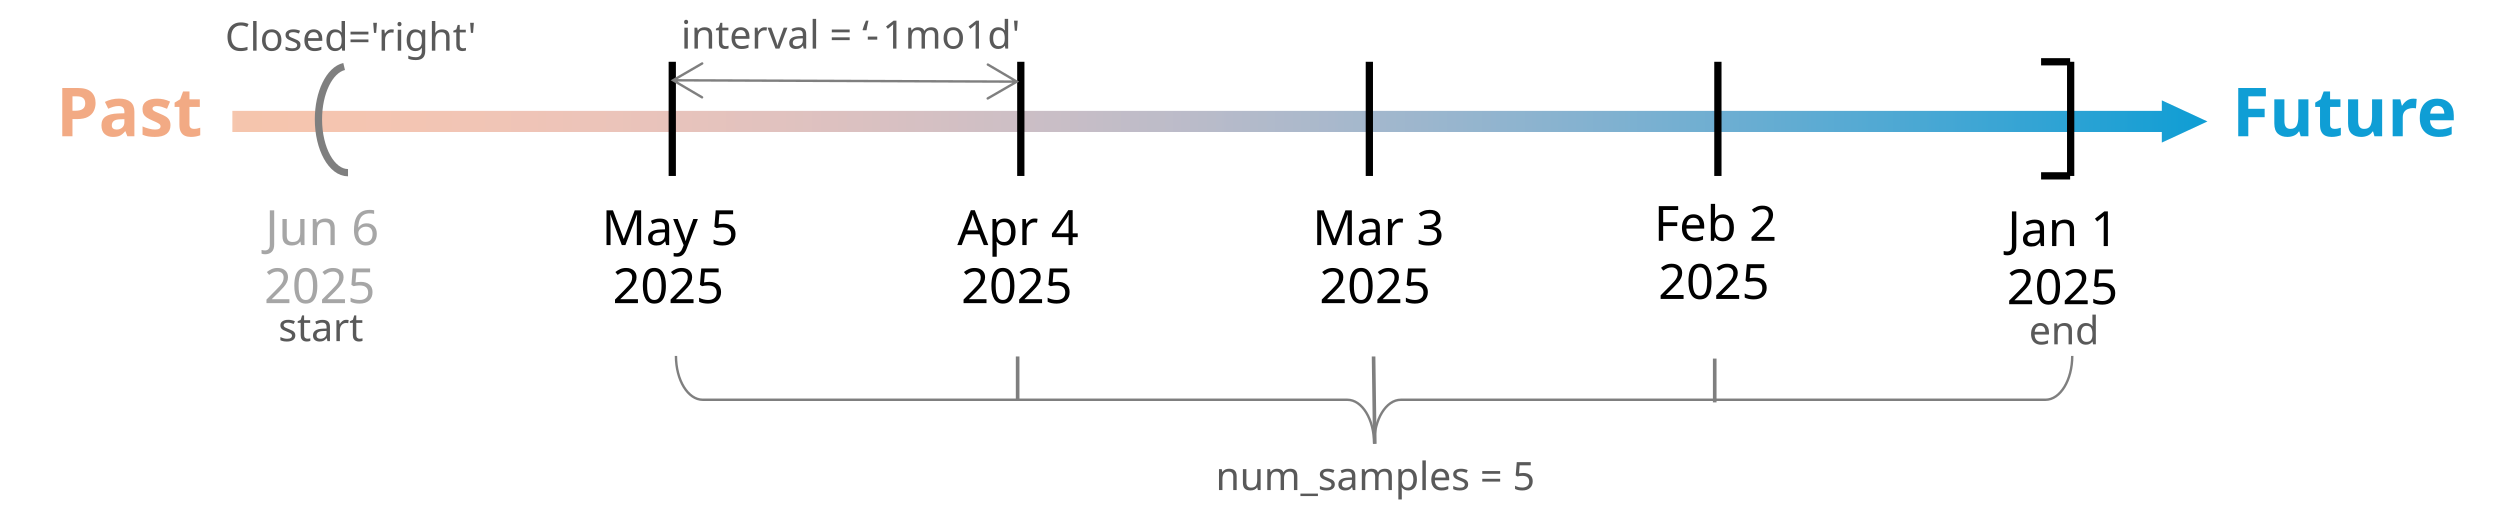
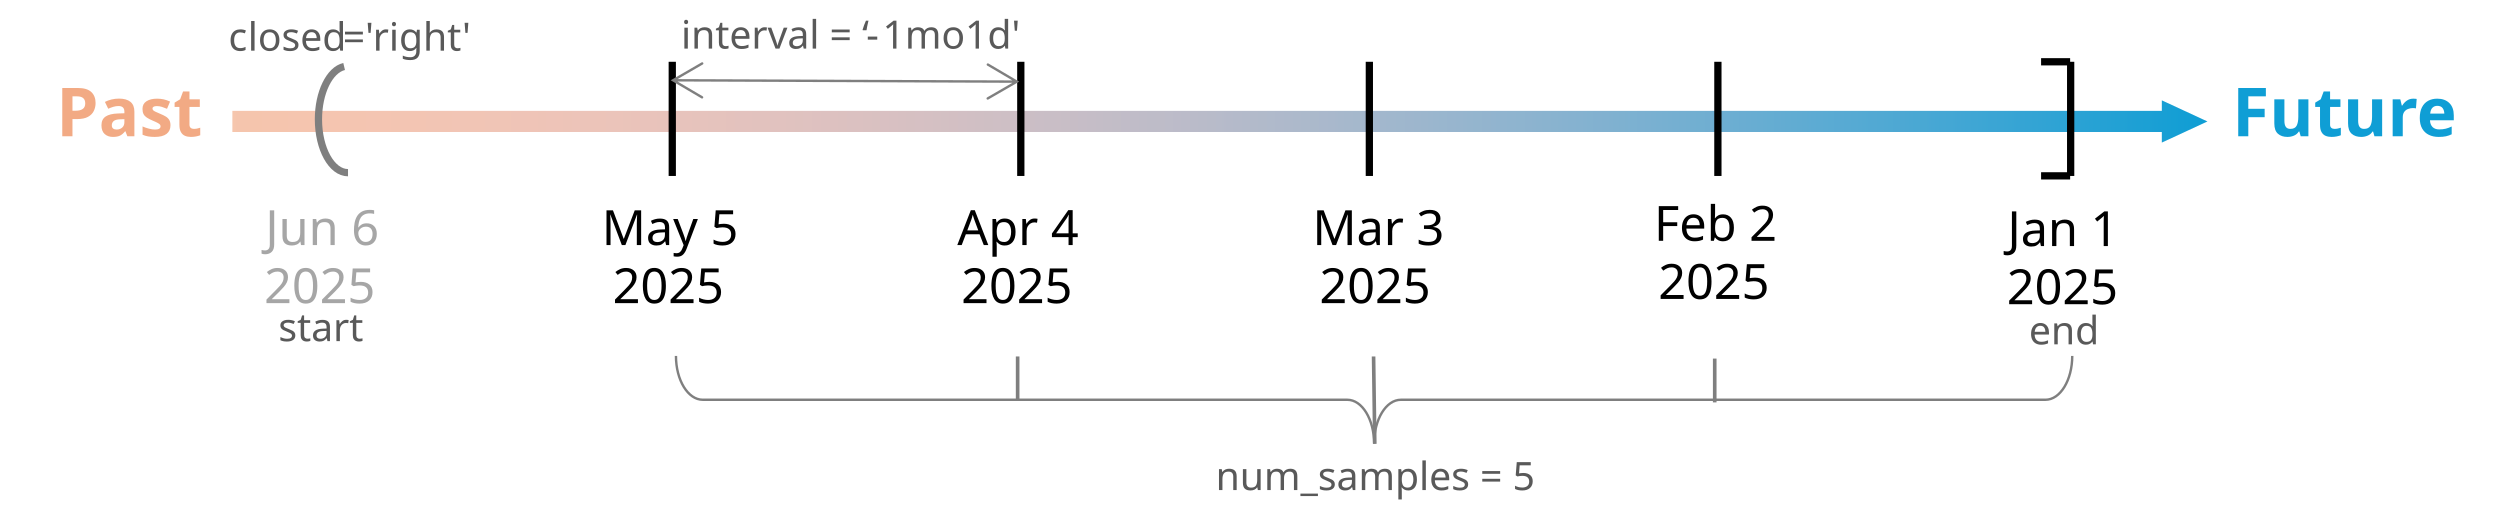
<svg xmlns="http://www.w3.org/2000/svg" width="2367" height="495" xml:space="preserve" overflow="hidden">
  <defs>
    <linearGradient x1="552" y1="1311" x2="2422" y2="1311" gradientUnits="userSpaceOnUse" spreadMethod="reflect" id="fill0">
      <stop offset="0" stop-color="#F6C6AD" />
      <stop offset="0.004" stop-color="#F5C5AD" />
      <stop offset="0.009" stop-color="#F5C5AD" />
      <stop offset="0.013" stop-color="#F5C5AD" />
      <stop offset="0.017" stop-color="#F5C5AE" />
      <stop offset="0.022" stop-color="#F5C5AE" />
      <stop offset="0.026" stop-color="#F5C5AE" />
      <stop offset="0.03" stop-color="#F5C5AF" />
      <stop offset="0.035" stop-color="#F5C5AF" />
      <stop offset="0.039" stop-color="#F5C5AF" />
      <stop offset="0.043" stop-color="#F5C5B0" />
      <stop offset="0.048" stop-color="#F5C5B0" />
      <stop offset="0.052" stop-color="#F5C5B0" />
      <stop offset="0.057" stop-color="#F4C5B1" />
      <stop offset="0.061" stop-color="#F4C5B1" />
      <stop offset="0.065" stop-color="#F4C5B1" />
      <stop offset="0.07" stop-color="#F4C5B2" />
      <stop offset="0.074" stop-color="#F4C5B2" />
      <stop offset="0.078" stop-color="#F4C5B2" />
      <stop offset="0.083" stop-color="#F3C5B2" />
      <stop offset="0.087" stop-color="#F3C5B3" />
      <stop offset="0.091" stop-color="#F3C5B3" />
      <stop offset="0.096" stop-color="#F3C5B3" />
      <stop offset="0.1" stop-color="#F2C5B4" />
      <stop offset="0.104" stop-color="#F2C5B4" />
      <stop offset="0.109" stop-color="#F2C5B4" />
      <stop offset="0.113" stop-color="#F2C5B5" />
      <stop offset="0.117" stop-color="#F1C5B5" />
      <stop offset="0.122" stop-color="#F1C5B5" />
      <stop offset="0.126" stop-color="#F1C5B5" />
      <stop offset="0.13" stop-color="#F0C5B6" />
      <stop offset="0.135" stop-color="#F0C5B6" />
      <stop offset="0.139" stop-color="#F0C5B6" />
      <stop offset="0.143" stop-color="#EFC4B7" />
      <stop offset="0.148" stop-color="#EFC4B7" />
      <stop offset="0.152" stop-color="#EFC4B7" />
      <stop offset="0.157" stop-color="#EEC4B7" />
      <stop offset="0.161" stop-color="#EEC4B8" />
      <stop offset="0.165" stop-color="#EEC4B8" />
      <stop offset="0.17" stop-color="#EDC4B8" />
      <stop offset="0.174" stop-color="#EDC4B9" />
      <stop offset="0.178" stop-color="#ECC4B9" />
      <stop offset="0.183" stop-color="#ECC4B9" />
      <stop offset="0.187" stop-color="#ECC4B9" />
      <stop offset="0.191" stop-color="#EBC4BA" />
      <stop offset="0.196" stop-color="#EBC4BA" />
      <stop offset="0.2" stop-color="#EAC4BA" />
      <stop offset="0.204" stop-color="#EAC3BA" />
      <stop offset="0.209" stop-color="#E9C3BB" />
      <stop offset="0.213" stop-color="#E9C3BB" />
      <stop offset="0.217" stop-color="#E8C3BB" />
      <stop offset="0.222" stop-color="#E8C3BC" />
      <stop offset="0.226" stop-color="#E7C3BC" />
      <stop offset="0.23" stop-color="#E7C3BC" />
      <stop offset="0.235" stop-color="#E6C3BC" />
      <stop offset="0.239" stop-color="#E6C3BD" />
      <stop offset="0.243" stop-color="#E5C3BD" />
      <stop offset="0.248" stop-color="#E5C3BD" />
      <stop offset="0.252" stop-color="#E4C2BD" />
      <stop offset="0.257" stop-color="#E3C2BE" />
      <stop offset="0.261" stop-color="#E3C2BE" />
      <stop offset="0.265" stop-color="#E2C2BE" />
      <stop offset="0.27" stop-color="#E2C2BE" />
      <stop offset="0.274" stop-color="#E1C2BF" />
      <stop offset="0.278" stop-color="#E1C2BF" />
      <stop offset="0.283" stop-color="#E0C2BF" />
      <stop offset="0.287" stop-color="#DFC2BF" />
      <stop offset="0.291" stop-color="#DFC2C0" />
      <stop offset="0.296" stop-color="#DEC1C0" />
      <stop offset="0.3" stop-color="#DDC1C0" />
      <stop offset="0.304" stop-color="#DDC1C0" />
      <stop offset="0.309" stop-color="#DCC1C0" />
      <stop offset="0.313" stop-color="#DBC1C1" />
      <stop offset="0.317" stop-color="#DBC1C1" />
      <stop offset="0.322" stop-color="#DAC1C1" />
      <stop offset="0.326" stop-color="#D9C1C1" />
      <stop offset="0.33" stop-color="#D9C0C2" />
      <stop offset="0.335" stop-color="#D8C0C2" />
      <stop offset="0.339" stop-color="#D7C0C2" />
      <stop offset="0.343" stop-color="#D6C0C2" />
      <stop offset="0.348" stop-color="#D6C0C3" />
      <stop offset="0.352" stop-color="#D5C0C3" />
      <stop offset="0.357" stop-color="#D4C0C3" />
      <stop offset="0.361" stop-color="#D3C0C3" />
      <stop offset="0.365" stop-color="#D3BFC3" />
      <stop offset="0.37" stop-color="#D2BFC4" />
      <stop offset="0.374" stop-color="#D1BFC4" />
      <stop offset="0.378" stop-color="#D0BFC4" />
      <stop offset="0.383" stop-color="#CFBFC4" />
      <stop offset="0.387" stop-color="#CFBFC5" />
      <stop offset="0.391" stop-color="#CEBFC5" />
      <stop offset="0.396" stop-color="#CDBEC5" />
      <stop offset="0.4" stop-color="#CCBEC5" />
      <stop offset="0.404" stop-color="#CBBEC5" />
      <stop offset="0.409" stop-color="#CABEC6" />
      <stop offset="0.413" stop-color="#C9BEC6" />
      <stop offset="0.417" stop-color="#C9BEC6" />
      <stop offset="0.422" stop-color="#C8BEC6" />
      <stop offset="0.426" stop-color="#C7BDC6" />
      <stop offset="0.43" stop-color="#C6BDC7" />
      <stop offset="0.435" stop-color="#C5BDC7" />
      <stop offset="0.439" stop-color="#C4BDC7" />
      <stop offset="0.443" stop-color="#C3BDC7" />
      <stop offset="0.448" stop-color="#C2BDC7" />
      <stop offset="0.452" stop-color="#C1BCC8" />
      <stop offset="0.457" stop-color="#C0BCC8" />
      <stop offset="0.461" stop-color="#BFBCC8" />
      <stop offset="0.465" stop-color="#BEBCC8" />
      <stop offset="0.47" stop-color="#BEBCC8" />
      <stop offset="0.474" stop-color="#BDBCC9" />
      <stop offset="0.478" stop-color="#BCBBC9" />
      <stop offset="0.483" stop-color="#BBBBC9" />
      <stop offset="0.487" stop-color="#BABBC9" />
      <stop offset="0.491" stop-color="#B9BBC9" />
      <stop offset="0.496" stop-color="#B8BBC9" />
      <stop offset="0.5" stop-color="#B7BBCA" />
      <stop offset="0.504" stop-color="#B5BACA" />
      <stop offset="0.509" stop-color="#B4BACA" />
      <stop offset="0.513" stop-color="#B3BACA" />
      <stop offset="0.517" stop-color="#B2BACA" />
      <stop offset="0.522" stop-color="#B1BACA" />
      <stop offset="0.526" stop-color="#B0BACB" />
      <stop offset="0.53" stop-color="#AFB9CB" />
      <stop offset="0.535" stop-color="#AEB9CB" />
      <stop offset="0.539" stop-color="#ADB9CB" />
      <stop offset="0.543" stop-color="#ACB9CB" />
      <stop offset="0.548" stop-color="#ABB9CB" />
      <stop offset="0.552" stop-color="#AAB8CC" />
      <stop offset="0.557" stop-color="#A9B8CC" />
      <stop offset="0.561" stop-color="#A7B8CC" />
      <stop offset="0.565" stop-color="#A6B8CC" />
      <stop offset="0.57" stop-color="#A5B8CC" />
      <stop offset="0.574" stop-color="#A4B7CC" />
      <stop offset="0.578" stop-color="#A3B7CD" />
      <stop offset="0.583" stop-color="#A2B7CD" />
      <stop offset="0.587" stop-color="#A0B7CD" />
      <stop offset="0.591" stop-color="#9FB7CD" />
      <stop offset="0.596" stop-color="#9EB6CD" />
      <stop offset="0.6" stop-color="#9DB6CD" />
      <stop offset="0.604" stop-color="#9CB6CD" />
      <stop offset="0.609" stop-color="#9AB6CE" />
      <stop offset="0.613" stop-color="#99B6CE" />
      <stop offset="0.617" stop-color="#98B5CE" />
      <stop offset="0.622" stop-color="#97B5CE" />
      <stop offset="0.626" stop-color="#95B5CE" />
      <stop offset="0.63" stop-color="#94B5CE" />
      <stop offset="0.635" stop-color="#93B4CE" />
      <stop offset="0.639" stop-color="#92B4CF" />
      <stop offset="0.643" stop-color="#90B4CF" />
      <stop offset="0.648" stop-color="#8FB4CF" />
      <stop offset="0.652" stop-color="#8EB4CF" />
      <stop offset="0.657" stop-color="#8DB3CF" />
      <stop offset="0.661" stop-color="#8BB3CF" />
      <stop offset="0.665" stop-color="#8AB3CF" />
      <stop offset="0.67" stop-color="#89B3CF" />
      <stop offset="0.674" stop-color="#87B2D0" />
      <stop offset="0.678" stop-color="#86B2D0" />
      <stop offset="0.683" stop-color="#85B2D0" />
      <stop offset="0.687" stop-color="#83B2D0" />
      <stop offset="0.691" stop-color="#82B1D0" />
      <stop offset="0.696" stop-color="#81B1D0" />
      <stop offset="0.7" stop-color="#7FB1D0" />
      <stop offset="0.704" stop-color="#7EB1D0" />
      <stop offset="0.709" stop-color="#7CB1D1" />
      <stop offset="0.713" stop-color="#7BB0D1" />
      <stop offset="0.717" stop-color="#7AB0D1" />
      <stop offset="0.722" stop-color="#78B0D1" />
      <stop offset="0.726" stop-color="#77B0D1" />
      <stop offset="0.73" stop-color="#75AFD1" />
      <stop offset="0.735" stop-color="#74AFD1" />
      <stop offset="0.739" stop-color="#72AFD1" />
      <stop offset="0.743" stop-color="#71AFD1" />
      <stop offset="0.748" stop-color="#70AED1" />
      <stop offset="0.752" stop-color="#6EAED2" />
      <stop offset="0.757" stop-color="#6DAED2" />
      <stop offset="0.761" stop-color="#6BAED2" />
      <stop offset="0.765" stop-color="#6AADD2" />
      <stop offset="0.77" stop-color="#68ADD2" />
      <stop offset="0.774" stop-color="#67ADD2" />
      <stop offset="0.778" stop-color="#65ADD2" />
      <stop offset="0.783" stop-color="#64ACD2" />
      <stop offset="0.787" stop-color="#62ACD2" />
      <stop offset="0.791" stop-color="#61ACD2" />
      <stop offset="0.796" stop-color="#5FABD2" />
      <stop offset="0.8" stop-color="#5DABD3" />
      <stop offset="0.804" stop-color="#5CABD3" />
      <stop offset="0.809" stop-color="#5AABD3" />
      <stop offset="0.813" stop-color="#59AAD3" />
      <stop offset="0.817" stop-color="#57AAD3" />
      <stop offset="0.822" stop-color="#56AAD3" />
      <stop offset="0.826" stop-color="#54AAD3" />
      <stop offset="0.83" stop-color="#52A9D3" />
      <stop offset="0.835" stop-color="#51A9D3" />
      <stop offset="0.839" stop-color="#4FA9D3" />
      <stop offset="0.843" stop-color="#4EA8D3" />
      <stop offset="0.848" stop-color="#4CA8D3" />
      <stop offset="0.852" stop-color="#4AA8D3" />
      <stop offset="0.857" stop-color="#49A8D3" />
      <stop offset="0.861" stop-color="#47A7D4" />
      <stop offset="0.865" stop-color="#45A7D4" />
      <stop offset="0.87" stop-color="#44A7D4" />
      <stop offset="0.874" stop-color="#42A6D4" />
      <stop offset="0.878" stop-color="#40A6D4" />
      <stop offset="0.883" stop-color="#3FA6D4" />
      <stop offset="0.887" stop-color="#3DA6D4" />
      <stop offset="0.891" stop-color="#3BA5D4" />
      <stop offset="0.896" stop-color="#3AA5D4" />
      <stop offset="0.9" stop-color="#38A5D4" />
      <stop offset="0.904" stop-color="#36A4D4" />
      <stop offset="0.909" stop-color="#34A4D4" />
      <stop offset="0.913" stop-color="#33A4D4" />
      <stop offset="0.917" stop-color="#31A3D4" />
      <stop offset="0.922" stop-color="#2FA3D4" />
      <stop offset="0.926" stop-color="#2DA3D4" />
      <stop offset="0.93" stop-color="#2CA3D4" />
      <stop offset="0.935" stop-color="#2AA2D4" />
      <stop offset="0.939" stop-color="#28A2D4" />
      <stop offset="0.943" stop-color="#26A2D4" />
      <stop offset="0.948" stop-color="#25A1D4" />
      <stop offset="0.952" stop-color="#23A1D4" />
      <stop offset="0.957" stop-color="#21A1D4" />
      <stop offset="0.961" stop-color="#1FA0D4" />
      <stop offset="0.965" stop-color="#1DA0D4" />
      <stop offset="0.97" stop-color="#1CA0D4" />
      <stop offset="0.974" stop-color="#1A9FD4" />
      <stop offset="0.978" stop-color="#189FD4" />
      <stop offset="0.983" stop-color="#169FD4" />
      <stop offset="0.987" stop-color="#149ED4" />
      <stop offset="0.991" stop-color="#129ED4" />
      <stop offset="0.996" stop-color="#109ED4" />
      <stop offset="1" stop-color="#0F9ED5" />
    </linearGradient>
  </defs>
  <g transform="translate(-332 -1196)">
    <text fill="#0F9ED5" font-family="Mulish,Mulish_MSFontService,sans-serif" font-weight="700" font-size="64" transform="matrix(1 0 0 1 2445.39 1325)">Future</text>
    <text fill="#0F9ED5" font-family="Mulish,Mulish_MSFontService,sans-serif" font-weight="700" font-size="64" transform="matrix(1 0 0 1 2641.9 1325)"> </text>
    <text fill="#F2AA84" font-family="Mulish,Mulish_MSFontService,sans-serif" font-weight="700" font-size="64" transform="matrix(1 0 0 1 385.186 1325)">Past</text>
    <text fill="#F2AA84" font-family="Mulish,Mulish_MSFontService,sans-serif" font-weight="700" font-size="64" transform="matrix(1 0 0 1 522.113 1325)"> </text>
    <text fill="#595959" font-family="Mulish,Mulish_MSFontService,sans-serif" font-weight="400" font-size="37" transform="matrix(1 0 0 1 976.823 1242)">interval = ‘</text>
    <text fill="#595959" font-family="Mulish,Mulish_MSFontService,sans-serif" font-weight="400" font-size="37" transform="matrix(1 0 0 1 1152.14 1242)">-</text>
    <text fill="#595959" font-family="Mulish,Mulish_MSFontService,sans-serif" font-weight="400" font-size="37" transform="matrix(1 0 0 1 1167.6 1242)">1mo1d'</text>
    <text fill="#595959" font-family="Mulish,Mulish_MSFontService,sans-serif" font-weight="400" font-size="37" transform="matrix(1 0 0 1 1294.22 1242)"> </text>
    <path d="M552 1301 2378.81 1301 2378.81 1291 2422 1311 2378.81 1331 2378.81 1321 552 1321Z" fill="url(#fill0)" fill-rule="evenodd" />
    <text font-family="Mulish,Mulish_MSFontService,sans-serif" font-weight="400" font-size="46" transform="matrix(1 0 0 1 2232.66 1429)">Jan 1</text>
    <text font-family="Mulish,Mulish_MSFontService,sans-serif" font-weight="400" font-size="46" transform="matrix(1 0 0 1 2341.51 1429)"> </text>
    <text font-family="Mulish,Mulish_MSFontService,sans-serif" font-weight="400" font-size="46" transform="matrix(1 0 0 1 2232.08 1484)">2025</text>
    <text font-family="Mulish,Mulish_MSFontService,sans-serif" font-weight="400" font-size="46" transform="matrix(1 0 0 1 2342.08 1484)"> </text>
    <path d="M1958.5 1254.5 1958.5 1362.6" stroke="#000000" stroke-width="6.875" stroke-miterlimit="8" fill="none" fill-rule="evenodd" />
    <path d="M1628.5 1254.5 1628.5 1362.6" stroke="#000000" stroke-width="6.875" stroke-miterlimit="8" fill="none" fill-rule="evenodd" />
    <path d="M1298.5 1254.5 1298.5 1362.6" stroke="#000000" stroke-width="6.875" stroke-miterlimit="8" fill="none" fill-rule="evenodd" />
    <path d="M968.5 1254.5 968.5 1362.6" stroke="#000000" stroke-width="6.875" stroke-miterlimit="8" fill="none" fill-rule="evenodd" />
    <text font-family="Mulish,Mulish_MSFontService,sans-serif" font-weight="400" font-size="46" transform="matrix(1 0 0 1 1898.07 1424)">Feb 2</text>
    <text font-family="Mulish,Mulish_MSFontService,sans-serif" font-weight="400" font-size="46" transform="matrix(1 0 0 1 2016.09 1424)"> </text>
    <text font-family="Mulish,Mulish_MSFontService,sans-serif" font-weight="400" font-size="46" transform="matrix(1 0 0 1 1902.08 1479)">2025</text>
    <text font-family="Mulish,Mulish_MSFontService,sans-serif" font-weight="400" font-size="46" transform="matrix(1 0 0 1 2012.08 1479)"> </text>
    <text font-family="Mulish,Mulish_MSFontService,sans-serif" font-weight="400" font-size="46" transform="matrix(1 0 0 1 1574.66 1428)">Mar 3</text>
    <text font-family="Mulish,Mulish_MSFontService,sans-serif" font-weight="400" font-size="46" transform="matrix(1 0 0 1 1697.84 1428)"> </text>
    <text font-family="Mulish,Mulish_MSFontService,sans-serif" font-weight="400" font-size="46" transform="matrix(1 0 0 1 1581.26 1483)">2025</text>
    <text font-family="Mulish,Mulish_MSFontService,sans-serif" font-weight="400" font-size="46" transform="matrix(1 0 0 1 1691.26 1483)"> </text>
    <text font-family="Mulish,Mulish_MSFontService,sans-serif" font-weight="400" font-size="46" transform="matrix(1 0 0 1 1238.36 1428)">Apr 4</text>
    <text font-family="Mulish,Mulish_MSFontService,sans-serif" font-weight="400" font-size="46" transform="matrix(1 0 0 1 1355.81 1428)"> </text>
    <text font-family="Mulish,Mulish_MSFontService,sans-serif" font-weight="400" font-size="46" transform="matrix(1 0 0 1 1242.09 1483)">2025</text>
    <text font-family="Mulish,Mulish_MSFontService,sans-serif" font-weight="400" font-size="46" transform="matrix(1 0 0 1 1352.09 1483)"> </text>
    <text font-family="Mulish,Mulish_MSFontService,sans-serif" font-weight="400" font-size="46" transform="matrix(1 0 0 1 901.771 1428)">May 5</text>
    <text font-family="Mulish,Mulish_MSFontService,sans-serif" font-weight="400" font-size="46" transform="matrix(1 0 0 1 1032.4 1428)"> </text>
    <text font-family="Mulish,Mulish_MSFontService,sans-serif" font-weight="400" font-size="46" transform="matrix(1 0 0 1 912.083 1483)">2025</text>
    <text font-family="Mulish,Mulish_MSFontService,sans-serif" font-weight="400" font-size="46" transform="matrix(1 0 0 1 1022.08 1483)"> </text>
    <text fill="#A6A6A6" font-family="Mulish,Mulish_MSFontService,sans-serif" font-weight="400" font-size="46" transform="matrix(1 0 0 1 583.229 1428)">Jun 6</text>
    <text fill="#A6A6A6" font-family="Mulish,Mulish_MSFontService,sans-serif" font-weight="400" font-size="46" transform="matrix(1 0 0 1 690.937 1428)"> </text>
    <text fill="#A6A6A6" font-family="Mulish,Mulish_MSFontService,sans-serif" font-weight="400" font-size="46" transform="matrix(1 0 0 1 582.083 1483)">2025</text>
    <text fill="#A6A6A6" font-family="Mulish,Mulish_MSFontService,sans-serif" font-weight="400" font-size="46" transform="matrix(1 0 0 1 692.083 1483)"> </text>
    <text fill="#595959" font-family="Mulish,Mulish_MSFontService,sans-serif" font-weight="400" font-size="37" transform="matrix(1 0 0 1 595.547 1519)">start</text>
    <text fill="#595959" font-family="Mulish,Mulish_MSFontService,sans-serif" font-weight="400" font-size="37" transform="matrix(1 0 0 1 674.036 1519)"> </text>
    <text fill="#595959" font-family="Mulish,Mulish_MSFontService,sans-serif" font-weight="400" font-size="37" transform="matrix(1 0 0 1 2252.99 1522)">end</text>
    <text fill="#595959" font-family="Mulish,Mulish_MSFontService,sans-serif" font-weight="400" font-size="37" transform="matrix(1 0 0 1 2316.59 1522)"> </text>
    <path d="M2294 1533C2294 1555.92 2282.65 1574.5 2268.64 1574.5L1658.36 1574.5C1644.35 1574.5 1633 1593.08 1633 1616 1633 1593.08 1621.65 1574.5 1607.64 1574.5L997.36 1574.5C983.354 1574.5 972 1555.92 972 1533" stroke="#7F7F7F" stroke-width="2.292" stroke-miterlimit="8" fill="none" fill-rule="evenodd" />
    <text fill="#595959" font-family="Mulish,Mulish_MSFontService,sans-serif" font-weight="400" font-size="37" transform="matrix(1 0 0 1 1482.99 1660)">num_samples = 5</text>
    <text fill="#595959" font-family="Mulish,Mulish_MSFontService,sans-serif" font-weight="400" font-size="37" transform="matrix(1 0 0 1 1780.34 1660)"> </text>
    <path d="M1295.5 1533.5 1295.5 1574.99" stroke="#7F7F7F" stroke-width="3.438" stroke-miterlimit="8" fill="none" fill-rule="evenodd" />
    <path d="M1632.5 1533.5 1633.65 1616.24" stroke="#7F7F7F" stroke-width="3.438" stroke-miterlimit="8" fill="none" fill-rule="evenodd" />
    <path d="M1955.5 1535.5 1955.5 1576.99" stroke="#7F7F7F" stroke-width="3.438" stroke-miterlimit="8" fill="none" fill-rule="evenodd" />
    <path d="M2292.5 1254.5 2292.5 1362.6" stroke="#000000" stroke-width="6.875" stroke-miterlimit="8" fill="none" fill-rule="evenodd" />
    <path d="M0 0 27.5 0" stroke="#000000" stroke-width="6.875" stroke-miterlimit="8" fill="none" fill-rule="evenodd" transform="matrix(-1 0 0 1 2292 1254.5)" />
    <path d="M0 0 27.5 0" stroke="#000000" stroke-width="6.875" stroke-miterlimit="8" fill="none" fill-rule="evenodd" transform="matrix(-1 0 0 1 2292 1362.5)" />
    <path d="M661.5 1359.5C646.036 1359.5 633.5 1336.89 633.5 1309 633.5 1283.68 643.899 1262.27 657.817 1258.94" stroke="#7F7F7F" stroke-width="6.875" stroke-miterlimit="8" fill="none" fill-rule="evenodd" />
    <path d="M969.275 1270.86 1294.74 1272.14 1294.73 1274.43 969.266 1273.15ZM996.125 1289.15 966.995 1272 996.258 1255.08C996.806 1254.77 997.506 1254.95 997.823 1255.5 998.14 1256.05 997.953 1256.75 997.405 1257.07L969.842 1273 969.85 1271.02 997.287 1287.17C997.832 1287.49 998.014 1288.19 997.693 1288.74 997.372 1289.28 996.67 1289.47 996.125 1289.15ZM1267.87 1256.14 1297 1273.29 1267.74 1290.21C1267.19 1290.52 1266.49 1290.34 1266.18 1289.79 1265.86 1289.24 1266.05 1288.54 1266.59 1288.22L1294.16 1272.29 1294.15 1274.27 1266.71 1258.12C1266.17 1257.8 1265.98 1257.1 1266.31 1256.55 1266.63 1256.01 1267.33 1255.82 1267.87 1256.14Z" fill="#7F7F7F" />
-     <text fill="#595959" font-family="Mulish,Mulish_MSFontService,sans-serif" font-weight="400" font-size="37" transform="matrix(1 0 0 1 545.13 1244)">Closed='right'</text>
-     <text fill="#595959" font-family="Mulish,Mulish_MSFontService,sans-serif" font-weight="400" font-size="37" transform="matrix(1 0 0 1 776.016 1244)"> </text>
+     <text fill="#595959" font-family="Mulish,Mulish_MSFontService,sans-serif" font-weight="400" font-size="37" transform="matrix(1 0 0 1 548.281 1244)">c</text>
+     <text fill="#595959" font-family="Mulish,Mulish_MSFontService,sans-serif" font-weight="400" font-size="37" transform="matrix(1 0 0 1 566.614 1244)">losed</text>
+     <text fill="#595959" font-family="Mulish,Mulish_MSFontService,sans-serif" font-weight="400" font-size="37" transform="matrix(1 0 0 1 656.562 1244)">='right'</text>
+     <text fill="#595959" font-family="Mulish,Mulish_MSFontService,sans-serif" font-weight="400" font-size="37" transform="matrix(1 0 0 1 772.864 1244)"> </text>
  </g>
</svg>
